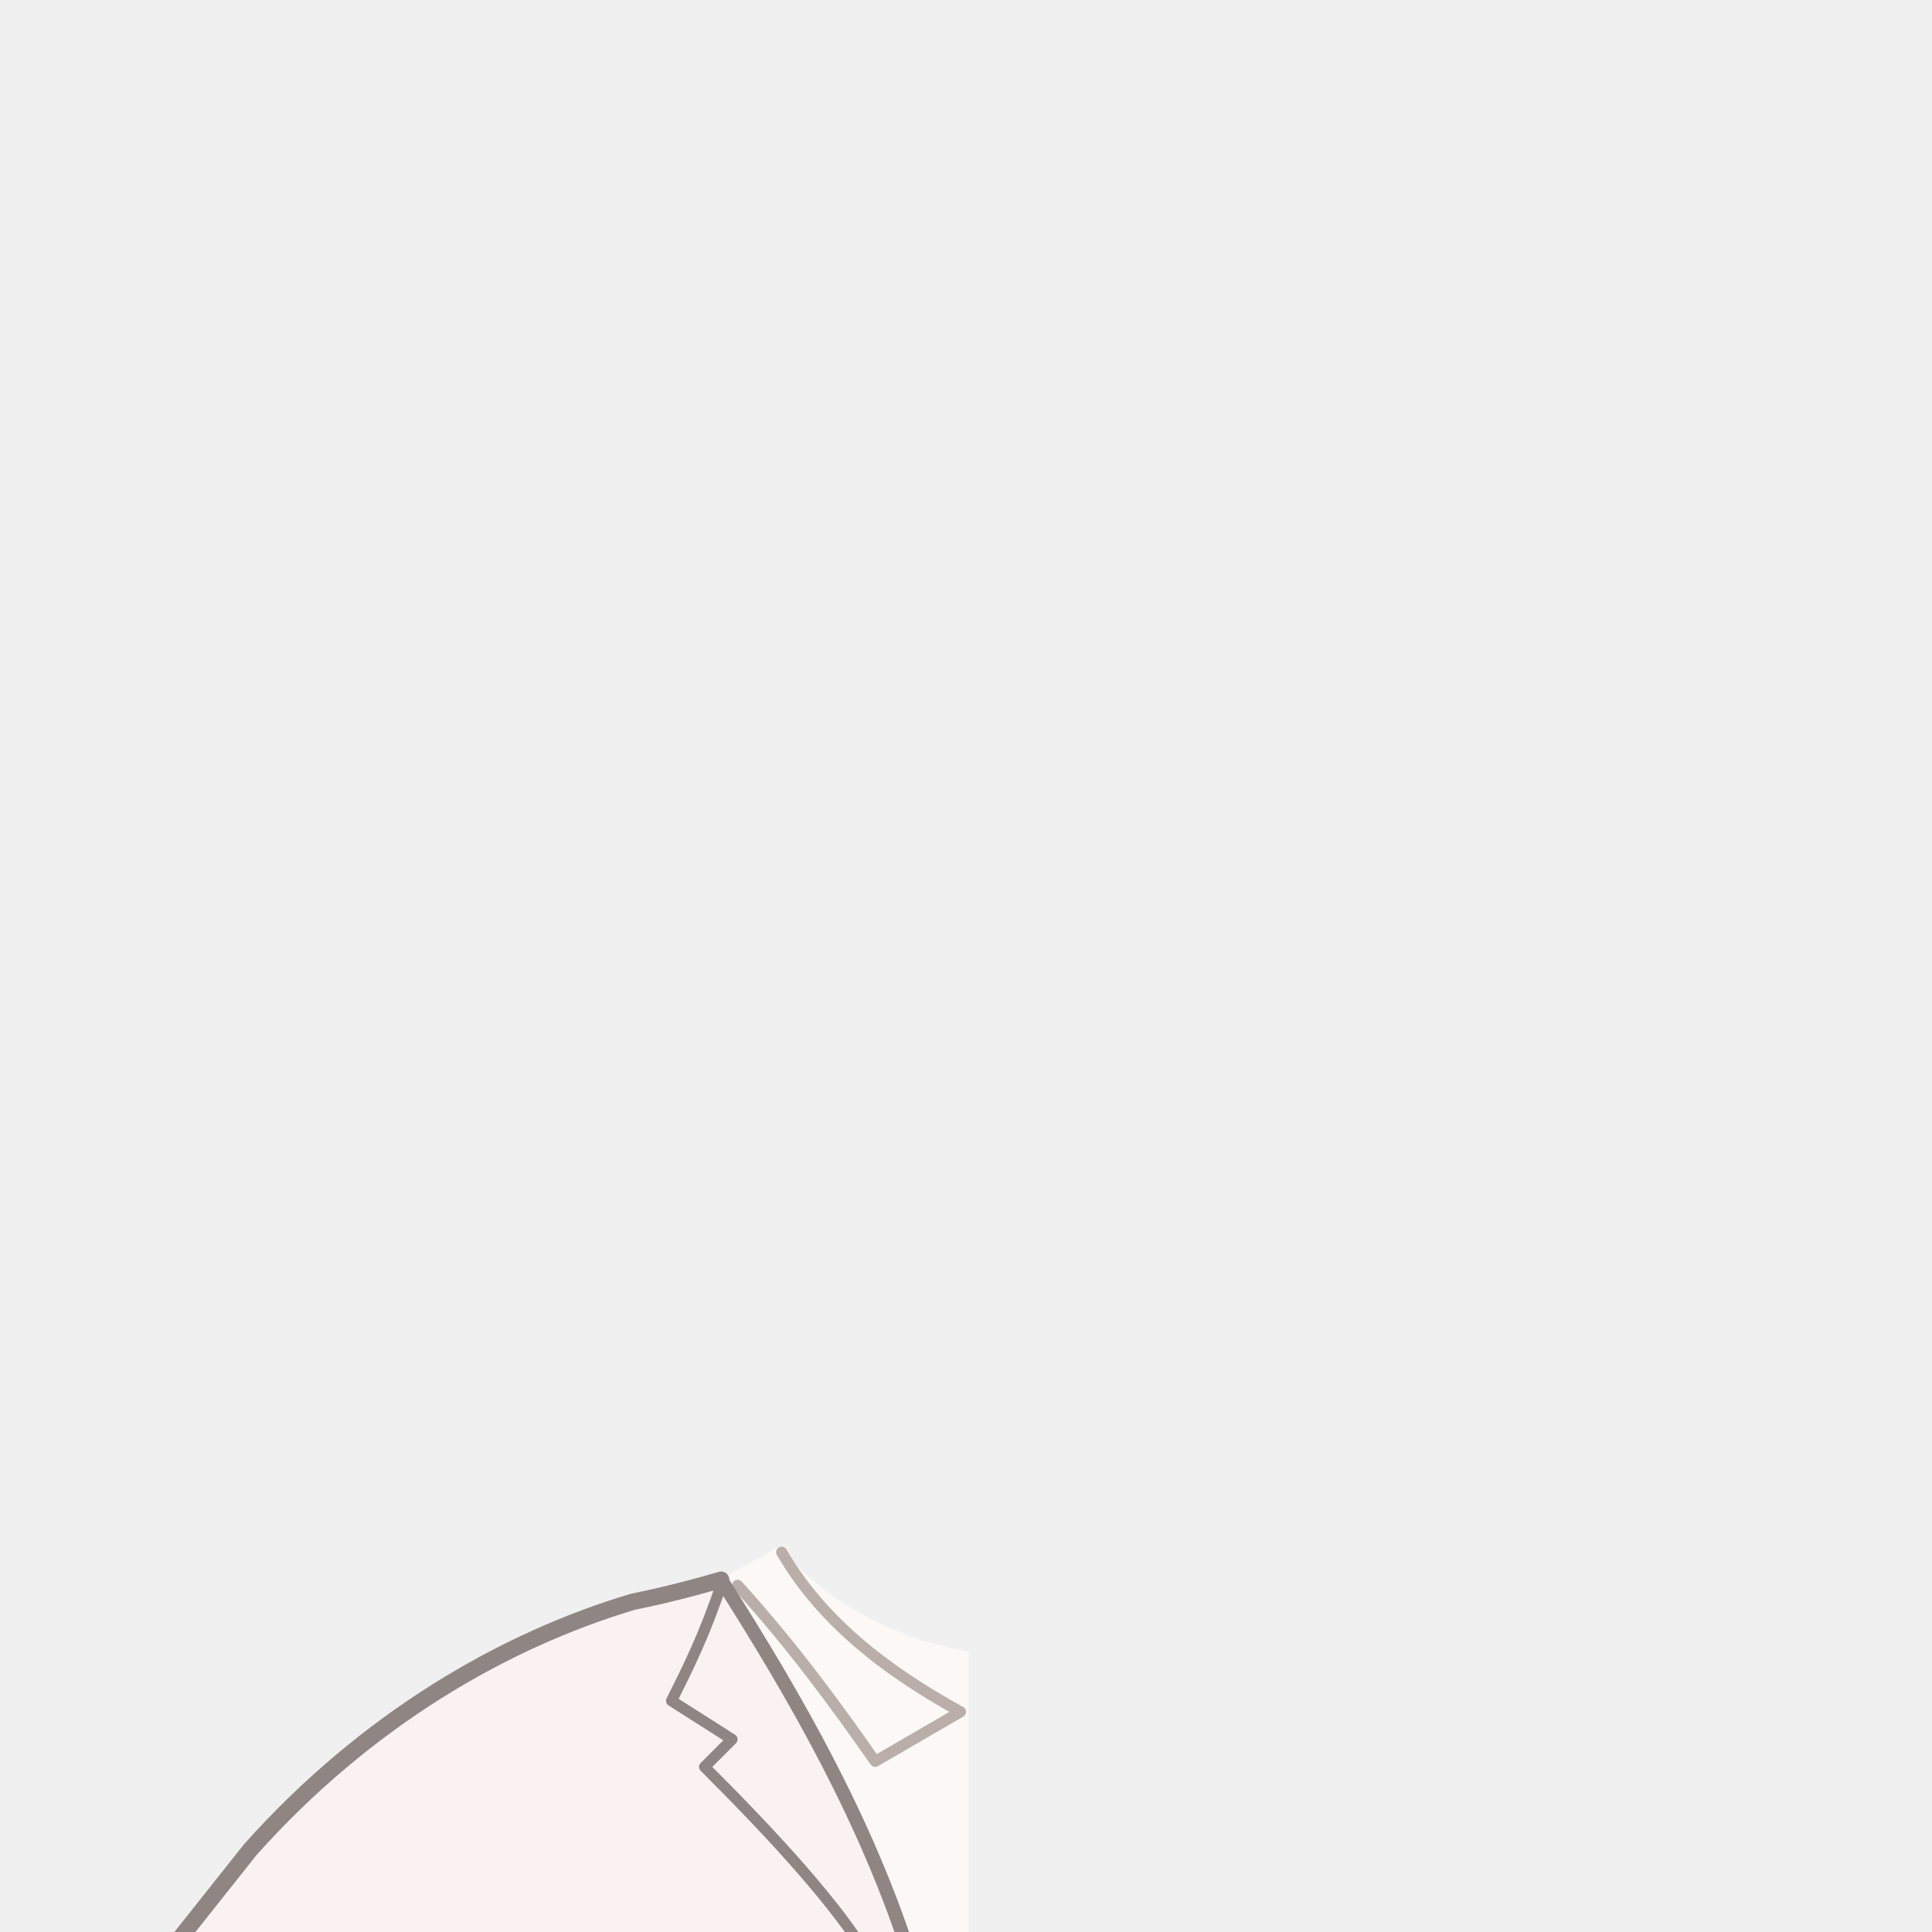
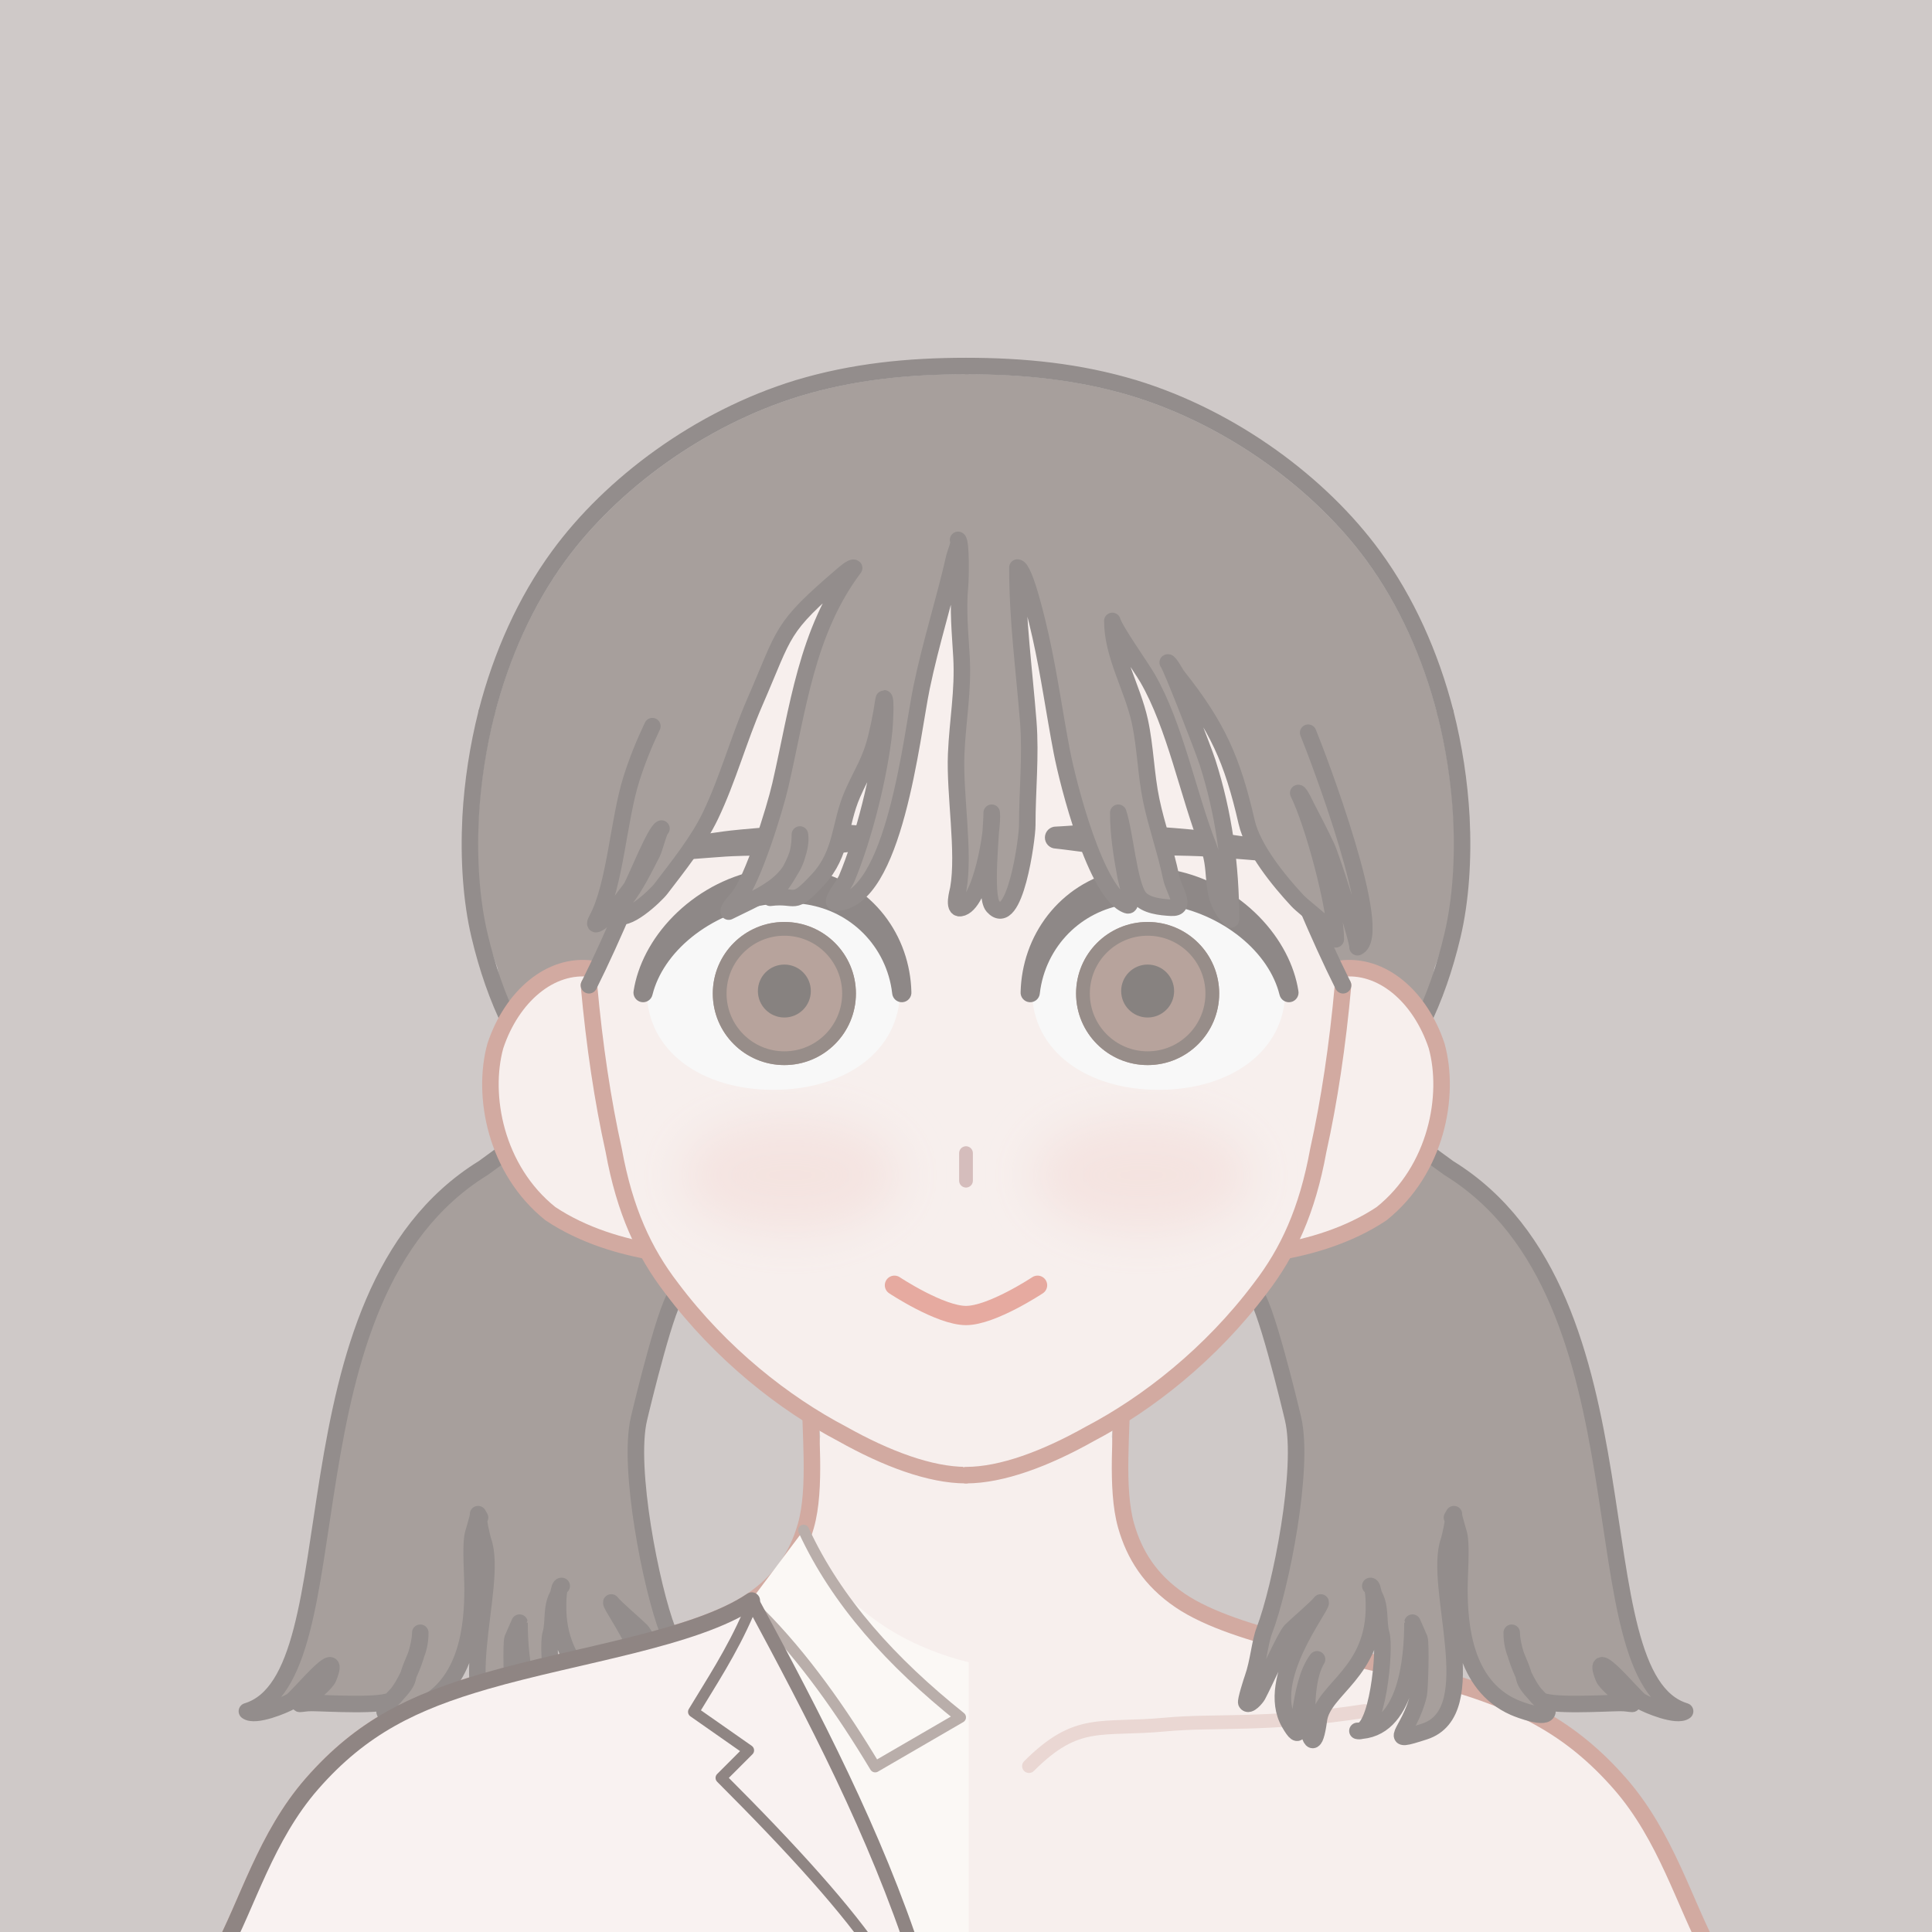
<svg xmlns="http://www.w3.org/2000/svg" width="702" height="702" viewBox="0 0 702 702">
+   <g id="_ref">
+     <g opacity="0.5">
+       <defs>
+         <clipPath id="makeup-blush-clip-path-31">
+           <path d="M215.154 389.2 L359.154 389.2 L359.154 464.8 L215.154 464.8 Z" />
+         </clipPath>
+         <filter id="makeup-blush-filter-11" filterUnits="userSpaceOnUse" x="218.154" y="377" width="138" height="100" color-interpolation-filters="sRGB">
+           <feGaussianBlur in="SourceGraphic" stdDeviation="9" color-interpolation-filters="linearRGB" />
+         </filter>
+         <clipPath id="cg-eye1">
+           <path d="M242 360 C242 338 262 326 288 326 C314 326 334 338 334 360 C334 382 314 396 288 396 C262 396 242 382 242 360 Z" fill="#ffffff" />
+         </clipPath>
+       </defs>
+       <rect width="702" height="702" fill="#ada19f" />
+       <g data-layer="body">
+         <g>
+           <g>
+             <path d="M296 490 L298 522 C293.615 554.385 304.615 564.885 259.333 589.667 L210.333 604.167 C118.615 622.385 119.615 639.385 96.5 675.5 L80.5 709 L352 712 L352 490 Z" fill="#fdeeea" />
+             <path d="M80.177 709.772 C89.948 691.718 96.554 667.356 113.323 648.166 C131.428 627.449 150.416 618.37 176.588 610.801 C209.733 601.215 252.656 595.455 273.168 581.575 C284.163 574.134 289.86 564.776 292.817 554.408 C296.711 540.759 294.236 520.005 294.407 505.93 C294.426 504.332 294.448 497.885 294.448 490.885" fill="none" stroke="#b46352" stroke-width="6" stroke-linecap="round" stroke-linejoin="round" />
+             <path d="M206.199 621.718 C242.115 627.218 260.37 624.907 278.628 626.62 C302.176 628.831 310.481 624.084 328.115 641.718" fill="none" stroke="#b46352" stroke-width="5" stroke-linecap="round" opacity="0.35" />
+           </g>
+         </g>
+         <g transform="translate(702 0) scale(-1 1)">
+           <g>
+             <path d="M296 490 L298 522 C293.615 554.385 304.615 564.885 259.333 589.667 L210.333 604.167 C118.615 622.385 119.615 639.385 96.5 675.5 L80.5 709 L352 712 L352 490 Z" fill="#fdeeea" />
+             <path d="M80.177 709.772 C89.948 691.718 96.554 667.356 113.323 648.166 C131.428 627.449 150.416 618.37 176.588 610.801 C209.733 601.215 252.656 595.455 273.168 581.575 C284.163 574.134 289.86 564.776 292.817 554.408 C296.711 540.759 294.236 520.005 294.407 505.93 C294.426 504.332 294.448 497.885 294.448 490.885" fill="none" stroke="#b46352" stroke-width="6" stroke-linecap="round" stroke-linejoin="round" />
+             <path d="M206.199 621.718 C242.115 627.218 260.37 624.907 278.628 626.62 C302.176 628.831 310.481 624.084 328.115 641.718" fill="none" stroke="#b46352" stroke-width="5" stroke-linecap="round" opacity="0.35" />
+           </g>
+         </g>
+       </g>
+       <g data-layer="hairMid">
+         <g>
+           <g>
+             <path d="M246.346 470.051 C252.058 457.884 251.33 448.199 243.07 434.669 C238.956 426.719 237.325 420.839 228.711 415.289 C206.623 401.069 195.92 409.499 175.625 424.389 C99.328 471.409 130.552 609.403 89.711 621.793 C92.696 624.063 103.403 619.583 105.822 618.153 C108.255 616.713 124.757 596.133 119.336 609.653 C118.582 611.533 113.631 615.683 111.427 617.133 C106.635 620.283 109.057 618.723 113.403 618.773 C118.927 618.823 139.489 620.153 142.388 617.583 C147.818 612.773 152.711 599.273 152.711 593.263 C152.711 600.773 149.385 603.763 148.149 609.773 C147.304 613.873 139.593 619.023 139.706 621.733 C139.843 625.043 149.803 621.283 151.883 620.363 C170.299 612.233 171.711 589.693 171.711 577.413 C171.711 572.163 170.979 563.063 171.67 558.353 C171.876 556.953 173.9 551.093 173.711 550.173 C173.96 550.589 174.197 551.005 174.421 551.422 L174.11 550.922 C173.439 551.258 175.192 558.829 175.579 559.922 C181.477 576.576 162.297 622.015 184.409 629.153 C199.261 633.947 190.038 630.137 186.546 615.971 C186.03 613.875 185.61 597.159 186.226 595.409 C186.446 594.785 188.796 589.666 188.777 589.589 C188.777 602.195 190.785 628.922 208.777 628.922 C201.455 630.753 198.534 598.933 200.068 593.773 C201.338 589.499 200.169 584.271 202.538 579.84 C203.243 578.52 203.238 576.081 204.11 576.256 C202.849 576.003 202.797 581.895 202.777 582.922 C202.285 607.842 221.252 613.552 222.777 624.922 C225.695 646.676 230.392 614.04 223.444 602.922 C227.157 607.873 228.466 615.721 229.444 621.589 C230.324 626.871 228.975 634.026 233.57 626.033 C242.692 610.164 221.67 584.015 222.11 582.256 C223.525 584.142 230.728 590.225 232.983 592.471 C235.024 594.505 242.514 611.398 245.016 616.038 C245.475 616.889 248.24 620.248 249.146 618.672 C249.502 618.052 247.263 611.007 246.804 609.719 C244.719 603.857 244.271 596.797 242.595 592.453 C236.61 576.947 227.965 533.366 232.163 515.515 C233.177 511.198 242.851 470.916 246.346 470.051 Z" fill="#5d4e48" stroke="#352a27" stroke-width="6" stroke-linecap="round" stroke-linejoin="round" />
+           </g>
+         </g>
+         <g transform="translate(702 0) scale(-1 1)">
+           <g>
+             <path d="M246.346 470.051 C252.058 457.884 251.33 448.199 243.07 434.669 C238.956 426.719 237.325 420.839 228.711 415.289 C206.623 401.069 195.92 409.499 175.625 424.389 C99.328 471.409 130.552 609.403 89.711 621.793 C92.696 624.063 103.403 619.583 105.822 618.153 C108.255 616.713 124.757 596.133 119.336 609.653 C118.582 611.533 113.631 615.683 111.427 617.133 C106.635 620.283 109.057 618.723 113.403 618.773 C118.927 618.823 139.489 620.153 142.388 617.583 C147.818 612.773 152.711 599.273 152.711 593.263 C152.711 600.773 149.385 603.763 148.149 609.773 C147.304 613.873 139.593 619.023 139.706 621.733 C139.843 625.043 149.803 621.283 151.883 620.363 C170.299 612.233 171.711 589.693 171.711 577.413 C171.711 572.163 170.979 563.063 171.67 558.353 C171.876 556.953 173.9 551.093 173.711 550.173 C173.96 550.589 174.197 551.005 174.421 551.422 L174.11 550.922 C173.439 551.258 175.192 558.829 175.579 559.922 C181.477 576.576 162.297 622.015 184.409 629.153 C199.261 633.947 190.038 630.137 186.546 615.971 C186.03 613.875 185.61 597.159 186.226 595.409 C186.446 594.785 188.796 589.666 188.777 589.589 C188.777 602.195 190.785 628.922 208.777 628.922 C201.455 630.753 198.534 598.933 200.068 593.773 C201.338 589.499 200.169 584.271 202.538 579.84 C203.243 578.52 203.238 576.081 204.11 576.256 C202.849 576.003 202.797 581.895 202.777 582.922 C202.285 607.842 221.252 613.552 222.777 624.922 C225.695 646.676 230.392 614.04 223.444 602.922 C227.157 607.873 228.466 615.721 229.444 621.589 C230.324 626.871 228.975 634.026 233.57 626.033 C242.692 610.164 221.67 584.015 222.11 582.256 C223.525 584.142 230.728 590.225 232.983 592.471 C235.024 594.505 242.514 611.398 245.016 616.038 C245.475 616.889 248.24 620.248 249.146 618.672 C249.502 618.052 247.263 611.007 246.804 609.719 C244.719 603.857 244.271 596.797 242.595 592.453 C236.61 576.947 227.965 533.366 232.163 515.515 C233.177 511.198 242.851 470.916 246.346 470.051 Z" fill="#5d4e48" stroke="#352a27" stroke-width="6" stroke-linecap="round" stroke-linejoin="round" />
+           </g>
+         </g>
+       </g>
+       <g data-layer="hairBase">
+         <g>
+           <g>
+             <path d="M352 381.448 L352 135.951 L351.016 135.951 C330.344 135.951 310.656 137.919 290.968 143.826 C255.53 154.654 224.03 178.279 205.327 203.873 C186.623 229.467 175.795 262.936 173.826 297.39 C172.842 317.077 174.811 336.765 180.717 351.531 C182.027 358.081 184.209 364.632 187.262 370.602 C187.365 370.682 201.168 393.038 203.562 396.448 C204.832 398.257 211.612 404.019 213.517 405.842 C223.248 415.153 227.833 417.061 239.562 423.948 C253.821 432.321 287.168 441.633 303.192 437.819 C328.028 431.907 350.54 430.17 351.074 398.222 C351.102 396.519 351.452 381.949 352 381.448 Z" fill="#5d4e48" />
+           </g>
+           <g>
+             <path d="M351 133 C330 133 310 135 290 141 C254 152 222 176 203 202 C191 218.4 182.2 238 176.8 259" fill="none" stroke="#352a27" stroke-width="6" stroke-linecap="round" stroke-linejoin="round" />
+           </g>
+           <g>
+             <path d="M176.8 259 C173.7 271.3 171.7 284.1 171 297 C170.247 312.067 171.196 327.134 174.275 340.064 C179.731 362.97 189.199 384.12 205.639 400.625 C218.159 413.194 231.61 422.103 248.042 428.491 C248.47 428.658 248.896 428.816 249.319 428.964 C252.635 430.122 260.334 430.818 262.896 432.282" fill="none" stroke="#352a27" stroke-width="6" stroke-linecap="round" stroke-linejoin="round" />
+           </g>
+         </g>
+         <g transform="translate(702 0) scale(-1 1)">
+           <g>
+             <path d="M352 381.448 L352 135.951 L351.016 135.951 C330.344 135.951 310.656 137.919 290.968 143.826 C255.53 154.654 224.03 178.279 205.327 203.873 C186.623 229.467 175.795 262.936 173.826 297.39 C172.842 317.077 174.811 336.765 180.717 351.531 C182.027 358.081 184.209 364.632 187.262 370.602 C187.365 370.682 201.168 393.038 203.562 396.448 C204.832 398.257 211.612 404.019 213.517 405.842 C223.248 415.153 227.833 417.061 239.562 423.948 C253.821 432.321 287.168 441.633 303.192 437.819 C328.028 431.907 350.54 430.17 351.074 398.222 C351.102 396.519 351.452 381.949 352 381.448 Z" fill="#5d4e48" />
+           </g>
+           <g>
+             <path d="M351 133 C330 133 310 135 290 141 C254 152 222 176 203 202 C191 218.4 182.2 238 176.8 259" fill="none" stroke="#352a27" stroke-width="6" stroke-linecap="round" stroke-linejoin="round" />
+           </g>
+           <g>
+             <path d="M176.8 259 C173.7 271.3 171.7 284.1 171 297 C170.247 312.067 171.196 327.134 174.275 340.064 C179.731 362.97 189.199 384.12 205.639 400.625 C218.159 413.194 231.61 422.103 248.042 428.491 C248.47 428.658 248.896 428.816 249.319 428.964 C252.635 430.122 260.334 430.818 262.896 432.282" fill="none" stroke="#352a27" stroke-width="6" stroke-linecap="round" stroke-linejoin="round" />
+           </g>
+         </g>
+       </g>
+       <g data-layer="ear">
+         <g>
+           <g>
+             <path d="M215 352 C200 350 186 362 180 380 C175 398 180 425 200 441 C212 449 226 453 238 455 L225 380 Z" fill="#fdeeea" />
+             <path d="M215 352 C200 350 186 362 180 380 C175 398 180 425 200 441 C212 449 226 453 238 455" fill="none" stroke="#b46352" stroke-width="6" stroke-linecap="round" stroke-linejoin="round" />
+           </g>
+         </g>
+         <g transform="translate(702 0) scale(-1 1)">
+           <g>
+             <path d="M215 352 C200 350 186 362 180 380 C175 398 180 425 200 441 C212 449 226 453 238 455 L225 380 Z" fill="#fdeeea" />
+             <path d="M215 352 C200 350 186 362 180 380 C175 398 180 425 200 441 C212 449 226 453 238 455" fill="none" stroke="#b46352" stroke-width="6" stroke-linecap="round" stroke-linejoin="round" />
+           </g>
+         </g>
+       </g>
+       <g data-layer="face">
+         <g>
+           <g>
+             <path d="M352 200 L351 200 C322 200 296 208 278 228 C262 246 250 272 240 298 C232 318 223 340 214 358 C216 380 219 400 223 418 C227 440 234 455 244 468 C262 492 285 510 306 521 C322 530 338 536 351 536 L352 536 Z" fill="#fdeeea" />
+             <path d="M214 358 C216 380 219 400 223 418 C227 440 234 455 244 468 C262 492 285 510 306 521 C322 530 338 536 351 536" fill="none" stroke="#b46352" stroke-width="6" stroke-linecap="round" stroke-linejoin="round" />
+           </g>
+         </g>
+         <g transform="translate(702 0) scale(-1 1)">
+           <g>
+             <path d="M352 200 L351 200 C322 200 296 208 278 228 C262 246 250 272 240 298 C232 318 223 340 214 358 C216 380 219 400 223 418 C227 440 234 455 244 468 C262 492 285 510 306 521 C322 530 338 536 351 536 L352 536 Z" fill="#fdeeea" />
+             <path d="M214 358 C216 380 219 400 223 418 C227 440 234 455 244 468 C262 492 285 510 306 521 C322 530 338 536 351 536" fill="none" stroke="#b46352" stroke-width="6" stroke-linecap="round" stroke-linejoin="round" />
+           </g>
+         </g>
+       </g>
+       <g data-layer="makeup">
+         <g>
+           <g>
+             <g clip-path="url(#makeup-blush-clip-path-31)">
+               <g filter="url(#makeup-blush-filter-11)">
+                 <ellipse cx="287.154" cy="427" rx="40" ry="21" fill="#f3bfb8" opacity="0.5" />
+               </g>
+             </g>
+           </g>
+         </g>
+         <g transform="translate(702 0) scale(-1 1)">
+           <g>
+             <g clip-path="url(#makeup-blush-clip-path-31)">
+               <g filter="url(#makeup-blush-filter-11)">
+                 <ellipse cx="287.154" cy="427" rx="40" ry="21" fill="#f3bfb8" opacity="0.5" />
+               </g>
+             </g>
+           </g>
+         </g>
+       </g>
+       <g data-layer="mouth">
+         <g>
+           <path d="M351 419 L351 429" fill="none" stroke="#b98a88" stroke-width="5" stroke-linecap="round" />
+         </g>
+         <g>
+           <path d="M325 467 C325 467 341.59 478 351 478 C360.41 478 377 467 377 467" fill="none" stroke="#dc6450" stroke-width="7" stroke-linecap="round" stroke-linejoin="round" />
+         </g>
+       </g>
+       <g data-layer="eye">
+         <g transform="translate(285 361) scale(1) translate(-292 -361)">
+           <path d="M242 360 C242 338 262 326 288 326 C314 326 334 338 334 360 C334 382 314 396 288 396 C262 396 242 382 242 360 Z" fill="#ffffff" />
+           <g clip-path="url(#cg-eye1)">
+             <g transform="translate(292 361) scale(0.26)">
+               <g transform="translate(-110 -110) scale(1)">
+                 <g>
+                   <circle cx="110" cy="110" r="100" fill="#7e5647" />
+                   <circle cx="110" cy="106.526" r="37" fill="#1e1410" />
+                 </g>
+               </g>
+             </g>
+             <circle cx="292" cy="361" r="23.5" fill="none" stroke="#3e2a22" stroke-width="5" />
+           </g>
+           <g>
+             <polygon points="237.252,359.897 237.551,358.24 237.883,356.76 237.941,356.513 238.406,354.792 238.803,353.526 238.951,353.061 239.578,351.317 239.962,350.368 240.28,349.584 241.058,347.862 241.344,347.294 241.925,346.127 242.867,344.408 242.928,344.314 243.885,342.708 244.617,341.579 244.985,341.016 246.164,339.343 246.569,338.814 247.417,337.698 248.568,336.29 248.745,336.08 250.15,334.489 250.84,333.764 251.624,332.938 253.169,331.426 253.251,331.357 254.778,329.959 255.664,329.208 256.451,328.542 258.188,327.176 258.338,327.071 259.976,325.871 260.978,325.193 261.816,324.627 263.713,323.445 263.884,323.351 265.648,322.334 266.723,321.768 267.619,321.299 269.636,320.333 269.832,320.251 271.687,319.443 272.839,318.994 273.747,318.642 275.844,317.917 276.12,317.835 277.977,317.271 279.259,316.935 280.089,316.72 282.225,316.252 282.674,316.172 284.386,315.867 285.904,315.658 286.538,315.572 288.676,315.367 289.401,315.327 290.829,315.25 292.642,315.226 293.004,315.221 295.029,315.28 296.147,315.36 297.018,315.423 298.974,315.649 299.642,315.754 300.899,315.956 302.839,316.351 303.092,316.412 304.736,316.824 306.239,317.271 306.592,317.373 308.418,318.001 309.548,318.446 310.23,318.713 311.993,319.495 312.749,319.869 313.708,320.347 315.391,321.276 315.82,321.534 317.035,322.277 318.624,323.341 318.745,323.424 320.158,324.467 321.316,325.4 321.654,325.667 323.091,326.923 323.903,327.696 324.47,328.235 325.79,329.602 326.297,330.172 327.055,331.028 328.256,332.499 328.49,332.806 329.392,334.018 330.352,335.425 330.465,335.582 331.471,337.186 332.122,338.33 332.409,338.828 333.281,340.508 333.67,341.338 334.08,342.214 334.808,343.949 334.992,344.434 335.468,345.715 336.057,347.505 336.088,347.599 336.571,349.304 336.901,350.668 337.014,351.126 337.388,352.973 337.543,353.928 337.688,354.817 337.915,356.668 337.962,357.21 338.072,358.537 338.153,360.357 338.146,361.044 338.006,361.715 337.737,362.346 337.35,362.913 336.861,363.394 336.286,363.769 335.65,364.026 334.976,364.153 334.29,364.146 333.618,364.006 332.987,363.737 332.42,363.35 331.94,362.861 331.564,362.286 331.308,361.65 331.18,360.976 330.952,359.311 330.741,358.141 330.667,357.75 330.321,356.221 330.125,355.498 329.911,354.712 329.435,353.212 329.326,352.918 328.903,351.751 328.295,350.262 328.289,350.247 332.186,348.915 328.346,350.404 327.667,348.922 327.122,347.855 326.963,347.551 326.209,346.222 325.793,345.553 325.404,344.931 324.546,343.673 324.313,343.364 323.644,342.461 322.641,341.211 326.581,338.437 322.758,341.37 322.695,341.298 321.707,340.166 320.806,339.215 320.678,339.088 319.611,338.057 318.914,337.435 318.503,337.07 317.368,336.138 316.918,335.8 316.202,335.257 315.002,334.422 314.826,334.316 313.769,333.636 312.455,332.862 312.429,332.847 315.575,328.126 312.628,332.973 311.255,332.235 310.187,331.716 309.949,331.605 308.63,331.03 307.86,330.729 307.304,330.513 305.949,330.043 305.483,329.903 304.56,329.62 303.179,329.254 303.067,329.233 301.785,328.941 300.369,328.674 300.36,328.676 298.901,328.459 297.886,328.344 297.468,328.298 296.013,328.186 295.393,328.162 294.522,328.124 292.996,328.113 292.886,328.117 291.308,328.156 290.115,328.224 289.625,328.251 287.955,328.397 287.555,328.445 286.26,328.598 284.767,328.824 284.542,328.856 282.84,329.164 282.225,329.296 281.147,329.526 279.48,329.94 279.412,329.953 277.697,330.432 276.975,330.658 276,330.962 274.294,331.56 274.289,331.557 272.589,332.208 271.847,332.519 270.917,332.909 269.253,333.675 269.166,333.715 266.483,328.557 269.341,333.62 267.607,334.487 266.89,334.872 265.995,335.352 264.409,336.278 264.333,336.322 261.3,331.723 264.49,336.215 262.858,337.24 262.157,337.711 261.347,338.255 259.821,339.363 259.808,339.373 256.523,335.37 259.946,339.255 258.454,340.418 257.716,341.032 257.083,341.559 255.762,342.739 255.685,342.806 254.501,343.949 253.647,344.833 253.301,345.188 252.159,346.459 251.834,346.845 251.082,347.752 250.048,349.104 250.03,349.127 246.472,346.733 250.12,348.988 249.134,350.389 248.514,351.347 248.254,351.743 247.457,353.088 247.132,353.691 246.724,354.451 246.056,355.833 245.922,356.135 245.462,357.208 244.942,358.578 244.909,358.668 244.488,359.962 244.081,361.436 243.865,362.087 243.527,362.684 243.078,363.203 242.537,363.625 241.924,363.933 241.262,364.116 240.578,364.166 239.897,364.081 239.246,363.865 238.649,363.527 238.13,363.078 237.708,362.537 237.4,361.924 237.218,361.262 237.168,360.578" fill="#2b201d" />
+           </g>
+         </g>
+         <g transform="translate(702 0) scale(-1 1)">
+           <g transform="translate(285 361) scale(1) translate(-292 -361)">
+             <path d="M242 360 C242 338 262 326 288 326 C314 326 334 338 334 360 C334 382 314 396 288 396 C262 396 242 382 242 360 Z" fill="#ffffff" />
+             <g clip-path="url(#cg-eye1)">
+               <g transform="translate(292 361) scale(0.26)">
+                 <g transform="translate(-110 -110) scale(1)">
+                   <g>
+                     <circle cx="110" cy="110" r="100" fill="#7e5647" />
+                     <circle cx="110" cy="106.526" r="37" fill="#1e1410" />
+                   </g>
+                 </g>
+               </g>
+               <circle cx="292" cy="361" r="23.5" fill="none" stroke="#3e2a22" stroke-width="5" />
+             </g>
+             <g>
+               <polygon points="237.252,359.897 237.551,358.24 237.883,356.76 237.941,356.513 238.406,354.792 238.803,353.526 238.951,353.061 239.578,351.317 239.962,350.368 240.28,349.584 241.058,347.862 241.344,347.294 241.925,346.127 242.867,344.408 242.928,344.314 243.885,342.708 244.617,341.579 244.985,341.016 246.164,339.343 246.569,338.814 247.417,337.698 248.568,336.29 248.745,336.08 250.15,334.489 250.84,333.764 251.624,332.938 253.169,331.426 253.251,331.357 254.778,329.959 255.664,329.208 256.451,328.542 258.188,327.176 258.338,327.071 259.976,325.871 260.978,325.193 261.816,324.627 263.713,323.445 263.884,323.351 265.648,322.334 266.723,321.768 267.619,321.299 269.636,320.333 269.832,320.251 271.687,319.443 272.839,318.994 273.747,318.642 275.844,317.917 276.12,317.835 277.977,317.271 279.259,316.935 280.089,316.72 282.225,316.252 282.674,316.172 284.386,315.867 285.904,315.658 286.538,315.572 288.676,315.367 289.401,315.327 290.829,315.25 292.642,315.226 293.004,315.221 295.029,315.28 296.147,315.36 297.018,315.423 298.974,315.649 299.642,315.754 300.899,315.956 302.839,316.351 303.092,316.412 304.736,316.824 306.239,317.271 306.592,317.373 308.418,318.001 309.548,318.446 310.23,318.713 311.993,319.495 312.749,319.869 313.708,320.347 315.391,321.276 315.82,321.534 317.035,322.277 318.624,323.341 318.745,323.424 320.158,324.467 321.316,325.4 321.654,325.667 323.091,326.923 323.903,327.696 324.47,328.235 325.79,329.602 326.297,330.172 327.055,331.028 328.256,332.499 328.49,332.806 329.392,334.018 330.352,335.425 330.465,335.582 331.471,337.186 332.122,338.33 332.409,338.828 333.281,340.508 333.67,341.338 334.08,342.214 334.808,343.949 334.992,344.434 335.468,345.715 336.057,347.505 336.088,347.599 336.571,349.304 336.901,350.668 337.014,351.126 337.388,352.973 337.543,353.928 337.688,354.817 337.915,356.668 337.962,357.21 338.072,358.537 338.153,360.357 338.146,361.044 338.006,361.715 337.737,362.346 337.35,362.913 336.861,363.394 336.286,363.769 335.65,364.026 334.976,364.153 334.29,364.146 333.618,364.006 332.987,363.737 332.42,363.35 331.94,362.861 331.564,362.286 331.308,361.65 331.18,360.976 330.952,359.311 330.741,358.141 330.667,357.75 330.321,356.221 330.125,355.498 329.911,354.712 329.435,353.212 329.326,352.918 328.903,351.751 328.295,350.262 328.289,350.247 332.186,348.915 328.346,350.404 327.667,348.922 327.122,347.855 326.963,347.551 326.209,346.222 325.793,345.553 325.404,344.931 324.546,343.673 324.313,343.364 323.644,342.461 322.641,341.211 326.581,338.437 322.758,341.37 322.695,341.298 321.707,340.166 320.806,339.215 320.678,339.088 319.611,338.057 318.914,337.435 318.503,337.07 317.368,336.138 316.918,335.8 316.202,335.257 315.002,334.422 314.826,334.316 313.769,333.636 312.455,332.862 312.429,332.847 315.575,328.126 312.628,332.973 311.255,332.235 310.187,331.716 309.949,331.605 308.63,331.03 307.86,330.729 307.304,330.513 305.949,330.043 305.483,329.903 304.56,329.62 303.179,329.254 303.067,329.233 301.785,328.941 300.369,328.674 300.36,328.676 298.901,328.459 297.886,328.344 297.468,328.298 296.013,328.186 295.393,328.162 294.522,328.124 292.996,328.113 292.886,328.117 291.308,328.156 290.115,328.224 289.625,328.251 287.955,328.397 287.555,328.445 286.26,328.598 284.767,328.824 284.542,328.856 282.84,329.164 282.225,329.296 281.147,329.526 279.48,329.94 279.412,329.953 277.697,330.432 276.975,330.658 276,330.962 274.294,331.56 274.289,331.557 272.589,332.208 271.847,332.519 270.917,332.909 269.253,333.675 269.166,333.715 266.483,328.557 269.341,333.62 267.607,334.487 266.89,334.872 265.995,335.352 264.409,336.278 264.333,336.322 261.3,331.723 264.49,336.215 262.858,337.24 262.157,337.711 261.347,338.255 259.821,339.363 259.808,339.373 256.523,335.37 259.946,339.255 258.454,340.418 257.716,341.032 257.083,341.559 255.762,342.739 255.685,342.806 254.501,343.949 253.647,344.833 253.301,345.188 252.159,346.459 251.834,346.845 251.082,347.752 250.048,349.104 250.03,349.127 246.472,346.733 250.12,348.988 249.134,350.389 248.514,351.347 248.254,351.743 247.457,353.088 247.132,353.691 246.724,354.451 246.056,355.833 245.922,356.135 245.462,357.208 244.942,358.578 244.909,358.668 244.488,359.962 244.081,361.436 243.865,362.087 243.527,362.684 243.078,363.203 242.537,363.625 241.924,363.933 241.262,364.116 240.578,364.166 239.897,364.081 239.246,363.865 238.649,363.527 238.13,363.078 237.708,362.537 237.4,361.924 237.218,361.262 237.168,360.578" fill="#2b201d" />
+             </g>
+           </g>
+         </g>
+       </g>
+       <g data-layer="hairLine">
+         <g>
+           <g>
+             <path d="M351 200 C322 200 296 208 278 228 C262 246 250 272 240 298 C232 318 223 340 214 358" fill="none" stroke="#352a27" stroke-width="6" stroke-linecap="round" stroke-linejoin="round" />
+           </g>
+         </g>
+         <g transform="translate(702 0) scale(-1 1)">
+           <g>
+             <path d="M351 200 C322 200 296 208 278 228 C262 246 250 272 240 298 C232 318 223 340 214 358" fill="none" stroke="#352a27" stroke-width="6" stroke-linecap="round" stroke-linejoin="round" />
+           </g>
+         </g>
+       </g>
+       <g data-layer="brow">
+         <g>
+           <g transform="translate(-7 0)">
+             <g>
+               <g>
+                 <path d="M251.563 304.691 L255.184 304.191 L258.804 303.682 L262.422 303.165 L264.202 302.909 L266.052 302.647 L269.671 302.131 L269.885 302.102 L272.476 301.783 L273.478 301.681 L276.448 301.377 L277.18 301.313 L280.822 300.993 L282.158 300.878 L284.513 300.7 L288.158 300.433 L290.032 300.3 L291.841 300.188 L295.489 299.974 L299.137 299.777 L300.11 299.728 L302.817 299.614 L306.468 299.48 L307.714 299.451 L308.96 299.444 L310.208 299.458 L311.456 299.489 L312.704 299.536 L312.854 299.541 L313.976 299.599 L315.225 299.674 L316.474 299.757 L317.723 299.845 L318.973 299.935 L320.222 300.025 L321.471 300.113 L322.72 300.195 L323.969 300.27 L325.218 300.335 L326 300.389 L326.757 300.595 L327.459 300.945 L328.079 301.424 L328.594 302.016 L328.983 302.696 L329.232 303.44 L329.332 304.218 L329.277 305 L329.072 305.757 L328.722 306.459 L328.242 307.079 L327.651 307.594 L326.97 307.983 L326.227 308.232 L325.449 308.332 L324.206 308.469 L322.964 308.615 L321.721 308.77 L320.479 308.93 L319.237 309.092 L317.995 309.254 L316.753 309.414 L315.511 309.568 L314.268 309.715 L313.174 309.837 L313.048 309.852 L311.806 309.982 L310.563 310.096 L309.319 310.193 L308.075 310.27 L306.83 310.324 L303.178 310.433 L300.499 310.499 L299.554 310.524 L295.901 310.61 L292.247 310.679 L290.471 310.706 L288.629 310.744 L284.975 310.81 L282.661 310.845 L281.367 310.876 L277.713 310.959 L277.043 310.972 L274.124 311.073 L273.212 311.102 L270.782 311.231 L270.649 311.24 L267.003 311.504 L265.15 311.639 L263.368 311.774 L259.724 312.055 L256.08 312.344 L252.437 312.643 L251.653 312.652 L250.882 312.507 L250.154 312.215 L249.497 311.787 L248.937 311.239 L248.494 310.592 L248.186 309.871 L248.024 309.103 L248.015 308.319 L248.159 307.549 L248.451 306.821 L248.88 306.164 L249.428 305.603 L250.075 305.16 L250.796 304.852 Z" fill="#352a27" />
+               </g>
+             </g>
+           </g>
+         </g>
+         <g transform="translate(702 0) scale(-1 1)">
+           <g transform="translate(-7 0)">
+             <g>
+               <g>
+                 <path d="M251.563 304.691 L255.184 304.191 L258.804 303.682 L262.422 303.165 L264.202 302.909 L266.052 302.647 L269.671 302.131 L269.885 302.102 L272.476 301.783 L273.478 301.681 L276.448 301.377 L277.18 301.313 L280.822 300.993 L282.158 300.878 L284.513 300.7 L288.158 300.433 L290.032 300.3 L291.841 300.188 L295.489 299.974 L299.137 299.777 L300.11 299.728 L302.817 299.614 L306.468 299.48 L307.714 299.451 L308.96 299.444 L310.208 299.458 L311.456 299.489 L312.704 299.536 L312.854 299.541 L313.976 299.599 L315.225 299.674 L316.474 299.757 L317.723 299.845 L318.973 299.935 L320.222 300.025 L321.471 300.113 L322.72 300.195 L323.969 300.27 L325.218 300.335 L326 300.389 L326.757 300.595 L327.459 300.945 L328.079 301.424 L328.594 302.016 L328.983 302.696 L329.232 303.44 L329.332 304.218 L329.277 305 L329.072 305.757 L328.722 306.459 L328.242 307.079 L327.651 307.594 L326.97 307.983 L326.227 308.232 L325.449 308.332 L324.206 308.469 L322.964 308.615 L321.721 308.77 L320.479 308.93 L319.237 309.092 L317.995 309.254 L316.753 309.414 L315.511 309.568 L314.268 309.715 L313.174 309.837 L313.048 309.852 L311.806 309.982 L310.563 310.096 L309.319 310.193 L308.075 310.27 L306.83 310.324 L303.178 310.433 L300.499 310.499 L299.554 310.524 L295.901 310.61 L292.247 310.679 L290.471 310.706 L288.629 310.744 L284.975 310.81 L282.661 310.845 L281.367 310.876 L277.713 310.959 L277.043 310.972 L274.124 311.073 L273.212 311.102 L270.782 311.231 L270.649 311.24 L267.003 311.504 L265.15 311.639 L263.368 311.774 L259.724 312.055 L256.08 312.344 L252.437 312.643 L251.653 312.652 L250.882 312.507 L250.154 312.215 L249.497 311.787 L248.937 311.239 L248.494 310.592 L248.186 309.871 L248.024 309.103 L248.015 308.319 L248.159 307.549 L248.451 306.821 L248.88 306.164 L249.428 305.603 L250.075 305.16 L250.796 304.852 Z" fill="#352a27" />
+               </g>
+             </g>
+           </g>
+         </g>
+       </g>
+       <g data-layer="hairFront">
+         <g>
+           <path d="M305.733 186.817 C294.238 185.54 240.866 243.136 241.784 255.077 C240.674 255.077 237.645 262.575 237.04 263.852 C234.006 270.261 231.637 276.089 229.473 282.854 C224.722 297.701 223.528 321.784 216.907 333.952 C213.407 340.387 226.108 328.123 227.076 326.931 C230.866 322.261 234.236 315.291 237.026 309.901 C237.795 308.414 239.601 301.249 240.347 301.062 C238.166 301.789 231.236 319.065 229.51 322.228 C228.435 324.198 222.587 330.215 224.114 332.172 C227.041 335.923 238.104 325.612 240.196 322.868 C246.435 314.684 253.72 305.622 258.158 296.348 C264.504 283.087 268.361 268.689 274.232 255.207 C285.615 229.07 283.667 227.563 306.559 207.951 C307.048 207.532 310.213 204.734 310.855 205.376 C293.499 228.518 289.976 257.37 283.538 285.296 C281.488 294.185 273.607 319.587 268.207 326.141 C267.544 326.945 264.43 330.199 264.777 331.241 C277.93 324.664 290.644 320.536 290.644 303.218 C291.831 310.342 284.732 321.345 279.866 326.211 C289.86 324.962 287.816 329.767 297.21 319.63 C306.148 309.986 304.963 299.465 309.748 288.529 C313.292 280.43 316.178 276.925 318.446 267.693 C319.185 264.684 319.812 261.647 320.355 258.597 C320.424 258.212 321.049 253.73 321.241 253.739 C322.041 253.778 321.459 263.522 321.267 265.378 C319.582 281.592 313.948 304.242 307.629 319.276 C306.566 321.805 301.179 328.09 303.757 328.022 C325.032 327.462 331.26 267.224 334.852 249.846 C338.256 233.382 343.222 218.146 346.833 202.12 C347.04 201.199 348.955 196.711 348.126 196.158 C349.332 196.882 349.042 210.643 348.838 212.748 C347.986 221.541 348.873 229.957 349.364 238.732 C350.059 251.146 347.934 261.835 347.429 273.987 C346.822 288.613 350.548 309.592 348.214 322.887 C348.019 323.996 346.115 330.372 348.956 329.987 C356.523 328.961 360.983 301.091 360.341 295.314 C360.341 301.626 357.532 325.715 360.781 329.339 C368.735 338.212 373.266 304.663 373.26 299.881 C373.244 287.329 374.612 274.748 373.625 262.205 C372.119 243.085 369.682 225.736 369.682 206.217 C372.447 206.217 377.315 227.653 378.113 231.217 C381.227 245.136 383.138 259.223 385.834 273.211 C388.027 284.591 398.193 324.903 409.55 328.915 C412.213 329.855 409.257 319.897 409.014 318.59 C407.58 310.88 406.327 303.174 406.327 295.314 C408.779 302.672 410.148 320.777 413.814 325.876 C416.14 329.11 421.92 329.642 425.582 329.831 C431.62 330.142 426.496 323.463 425.524 318.748 C423.574 309.293 420.279 300.128 418.333 290.862 C416.338 281.36 416.222 271.498 414.15 262.002 C411.517 249.936 404.171 238.046 404.171 225.617 C405.173 229.13 414.446 242.077 416.925 246.355 C427.031 263.799 431.618 288.458 439.142 307.65 C442.904 317.245 438.783 325.616 447.282 334.115 C447.282 314.589 444.715 295.595 438.753 276.97 C437.283 272.379 425.183 241.242 424.29 240.706 C424.807 240.319 427.309 244.95 427.741 245.494 C442.366 263.88 447.776 276.073 452.977 298.72 C455.206 308.428 464.679 320.01 471.403 327.241 C474.338 330.396 485.364 338.029 485.364 341.3 C485.364 329.474 477.065 298.835 471.712 288.129 C472.243 287.864 474.524 292.787 474.638 293.005 C477.16 297.83 479.675 302.689 481.992 307.615 C484.148 312.198 493.676 342.547 493.268 344.174 C503.573 339.594 488.121 298.181 484.828 290.231 C478.386 274.676 474.483 257.911 467.253 242.781 C465.382 238.865 451.556 218.197 449.438 218.432 C447.864 219.831 447.717 219.032 447.38 217.507 C446.158 211.982 429.112 200.262 424.29 195.439 L425.008 195.439" fill="#5d4e48" />
+           <path d="M237.04 263.852 C234.006 270.261 231.637 276.089 229.473 282.854 C224.722 297.701 223.528 321.784 216.907 333.952 C213.407 340.387 226.108 328.123 227.076 326.931 C230.866 322.261 234.236 315.291 237.026 309.901 C237.795 308.414 239.601 301.249 240.347 301.062 C238.166 301.789 231.236 319.065 229.51 322.228 C228.435 324.198 222.587 330.215 224.114 332.172 C227.041 335.923 238.104 325.612 240.196 322.868 C246.435 314.684 253.72 305.622 258.158 296.348 C264.504 283.087 268.361 268.689 274.232 255.207 C285.615 229.07 283.167 228.563 306.059 208.951 C306.548 208.532 309.713 205.734 310.355 206.376 C292.999 229.518 289.976 257.37 283.538 285.296 C281.488 294.185 273.607 319.587 268.207 326.141 C267.544 326.945 264.43 330.199 264.777 331.241 C277.93 324.664 290.644 320.536 290.644 303.218 C291.831 310.342 284.732 321.345 279.866 326.211 C289.86 324.962 287.816 329.767 297.21 319.63 C306.148 309.986 304.963 299.465 309.748 288.529 C313.292 280.43 316.178 276.925 318.446 267.693 C319.185 264.684 319.812 261.647 320.355 258.597 C320.424 258.212 321.049 253.73 321.241 253.739 C322.041 253.778 321.459 263.522 321.267 265.378 C319.582 281.592 313.948 304.242 307.629 319.276 C306.566 321.805 301.179 328.09 303.757 328.022 C325.032 327.462 331.26 267.224 334.852 249.846 C338.256 233.382 343.222 218.146 346.833 202.12 C347.04 201.199 348.955 196.711 348.126 196.158 C349.332 196.882 349.042 210.643 348.838 212.748 C347.986 221.541 348.873 229.957 349.364 238.732 C350.059 251.146 347.934 261.835 347.429 273.987 C346.822 288.613 350.548 309.592 348.214 322.887 C348.019 323.996 346.115 330.372 348.956 329.987 C356.523 328.961 360.983 301.091 360.341 295.314 C360.341 301.626 357.532 325.715 360.781 329.339 C368.735 338.212 373.266 304.663 373.26 299.881 C373.244 287.329 374.612 274.748 373.625 262.205 C372.119 243.085 369.682 225.736 369.682 206.217 C372.447 206.217 377.315 227.653 378.113 231.217 C381.227 245.136 383.138 259.223 385.834 273.211 C388.027 284.591 398.193 324.903 409.55 328.915 C412.213 329.855 409.257 319.897 409.014 318.59 C407.58 310.88 406.327 303.174 406.327 295.314 C408.779 302.672 410.148 320.777 413.814 325.876 C416.14 329.11 421.92 329.642 425.582 329.831 C431.62 330.142 426.496 323.463 425.524 318.748 C423.574 309.293 420.279 300.128 418.333 290.862 C416.338 281.36 416.222 271.498 414.15 262.002 C411.517 249.936 404.171 238.046 404.171 225.617 C405.173 229.13 414.446 242.077 416.925 246.355 C427.031 263.799 431.618 288.458 439.142 307.65 C442.904 317.245 438.783 325.616 447.282 334.115 C447.282 314.589 444.715 295.595 438.753 276.97 C437.283 272.379 425.183 241.242 424.29 240.706 C424.807 240.319 427.309 244.95 427.741 245.494 C442.366 263.88 447.776 276.073 452.977 298.72 C455.206 308.428 464.679 320.01 471.403 327.241 C474.338 330.396 485.364 338.029 485.364 341.3 C485.364 329.474 477.065 298.835 471.712 288.129 C472.243 287.864 474.524 292.787 474.638 293.005 C477.16 297.83 479.675 302.689 481.992 307.615 C484.148 312.198 493.676 342.547 493.268 344.174 C503.573 339.594 478.621 274.181 475.328 266.231" fill="none" stroke="#352a27" stroke-width="6" stroke-linecap="round" stroke-linejoin="round" />
+         </g>
+       </g>
+     </g>
+   </g>
  <g id="half">
-     <path d="M283 562 L258 576 C290 618 314 662 330 712 L352 712 L352 600 C326 596 300 582 283 562 Z" fill="#fbf8f5" />
-     <path d="M284 564 C298 588 320 606 349 622 L318 640 C304 620 288 598 268 576 Z" fill="#fbf8f5" />
-     <path d="M284 564 C298 588 320 606 349 622 L318 640 C304 620 288 598 268 576" fill="none" stroke="#b9aeaa" stroke-width="4" stroke-linecap="round" stroke-linejoin="round" />
-     <path d="M262 574 C252 577 240 580 230 582 C183 596 133 625 91 672 L60 712 L332 712 C315 662 290 618 262 574 Z" fill="#f9f2f1" />
-     <path d="M262 574 C252 577 240 580 230 582 C183 596 133 625 91 672 L64 706" fill="none" stroke="#8f8583" stroke-width="6" stroke-linecap="round" stroke-linejoin="round" />
-     <path d="M262 574 C290 618 315 662 331 712" fill="none" stroke="#8f8583" stroke-width="5" stroke-linecap="round" stroke-linejoin="round" />
-     <path d="M262 576 C256 594 250 606 244 618 L266 632 L256 642 C282 668 304 692 316 712" fill="none" stroke="#8f8583" stroke-width="4" stroke-linecap="round" stroke-linejoin="round" />
+     <path d="M292 556 L268 588 C296 628 318 668 332 712 L352 712 L352 604 C328 598 304 584 292 556 Z" fill="#fbf8f5" />
+     <path d="M292 556 C304 582 324 604 349 624 L318 642 C306 622 292 602 276 586 Z" fill="#fbf8f5" />
+     <path d="M292 556 C304 582 324 604 349 624 L318 642 C306 622 292 602 276 586" fill="none" stroke="#b9aeaa" stroke-width="4" stroke-linecap="round" stroke-linejoin="round" />
+     <path d="M273.168 581.575 C252.656 595.455 209.733 601.215 176.588 610.801 C150.416 618.37 131.428 627.449 113.323 648.166 C96.554 667.356 89.948 691.718 80.177 709.772 L76 712 L334 712 C318 666 296 624 273.168 581.575 Z" fill="#f9f2f1" />
+     <path d="M273.168 581.575 C252.656 595.455 209.733 601.215 176.588 610.801 C150.416 618.37 131.428 627.449 113.323 648.166 C96.554 667.356 89.948 691.718 80.177 709.772" fill="none" stroke="#8f8583" stroke-width="6" stroke-linecap="round" stroke-linejoin="round" />
+     <path d="M273.168 581.575 C296 624 318 666 333 712" fill="none" stroke="#8f8583" stroke-width="5" stroke-linecap="round" stroke-linejoin="round" />
+     <path d="M272 586 C266 600 258 612 252 622 L272 636 L262 646 C288 672 308 694 320 712" fill="none" stroke="#8f8583" stroke-width="4" stroke-linecap="round" stroke-linejoin="round" />
  </g>
</svg>
